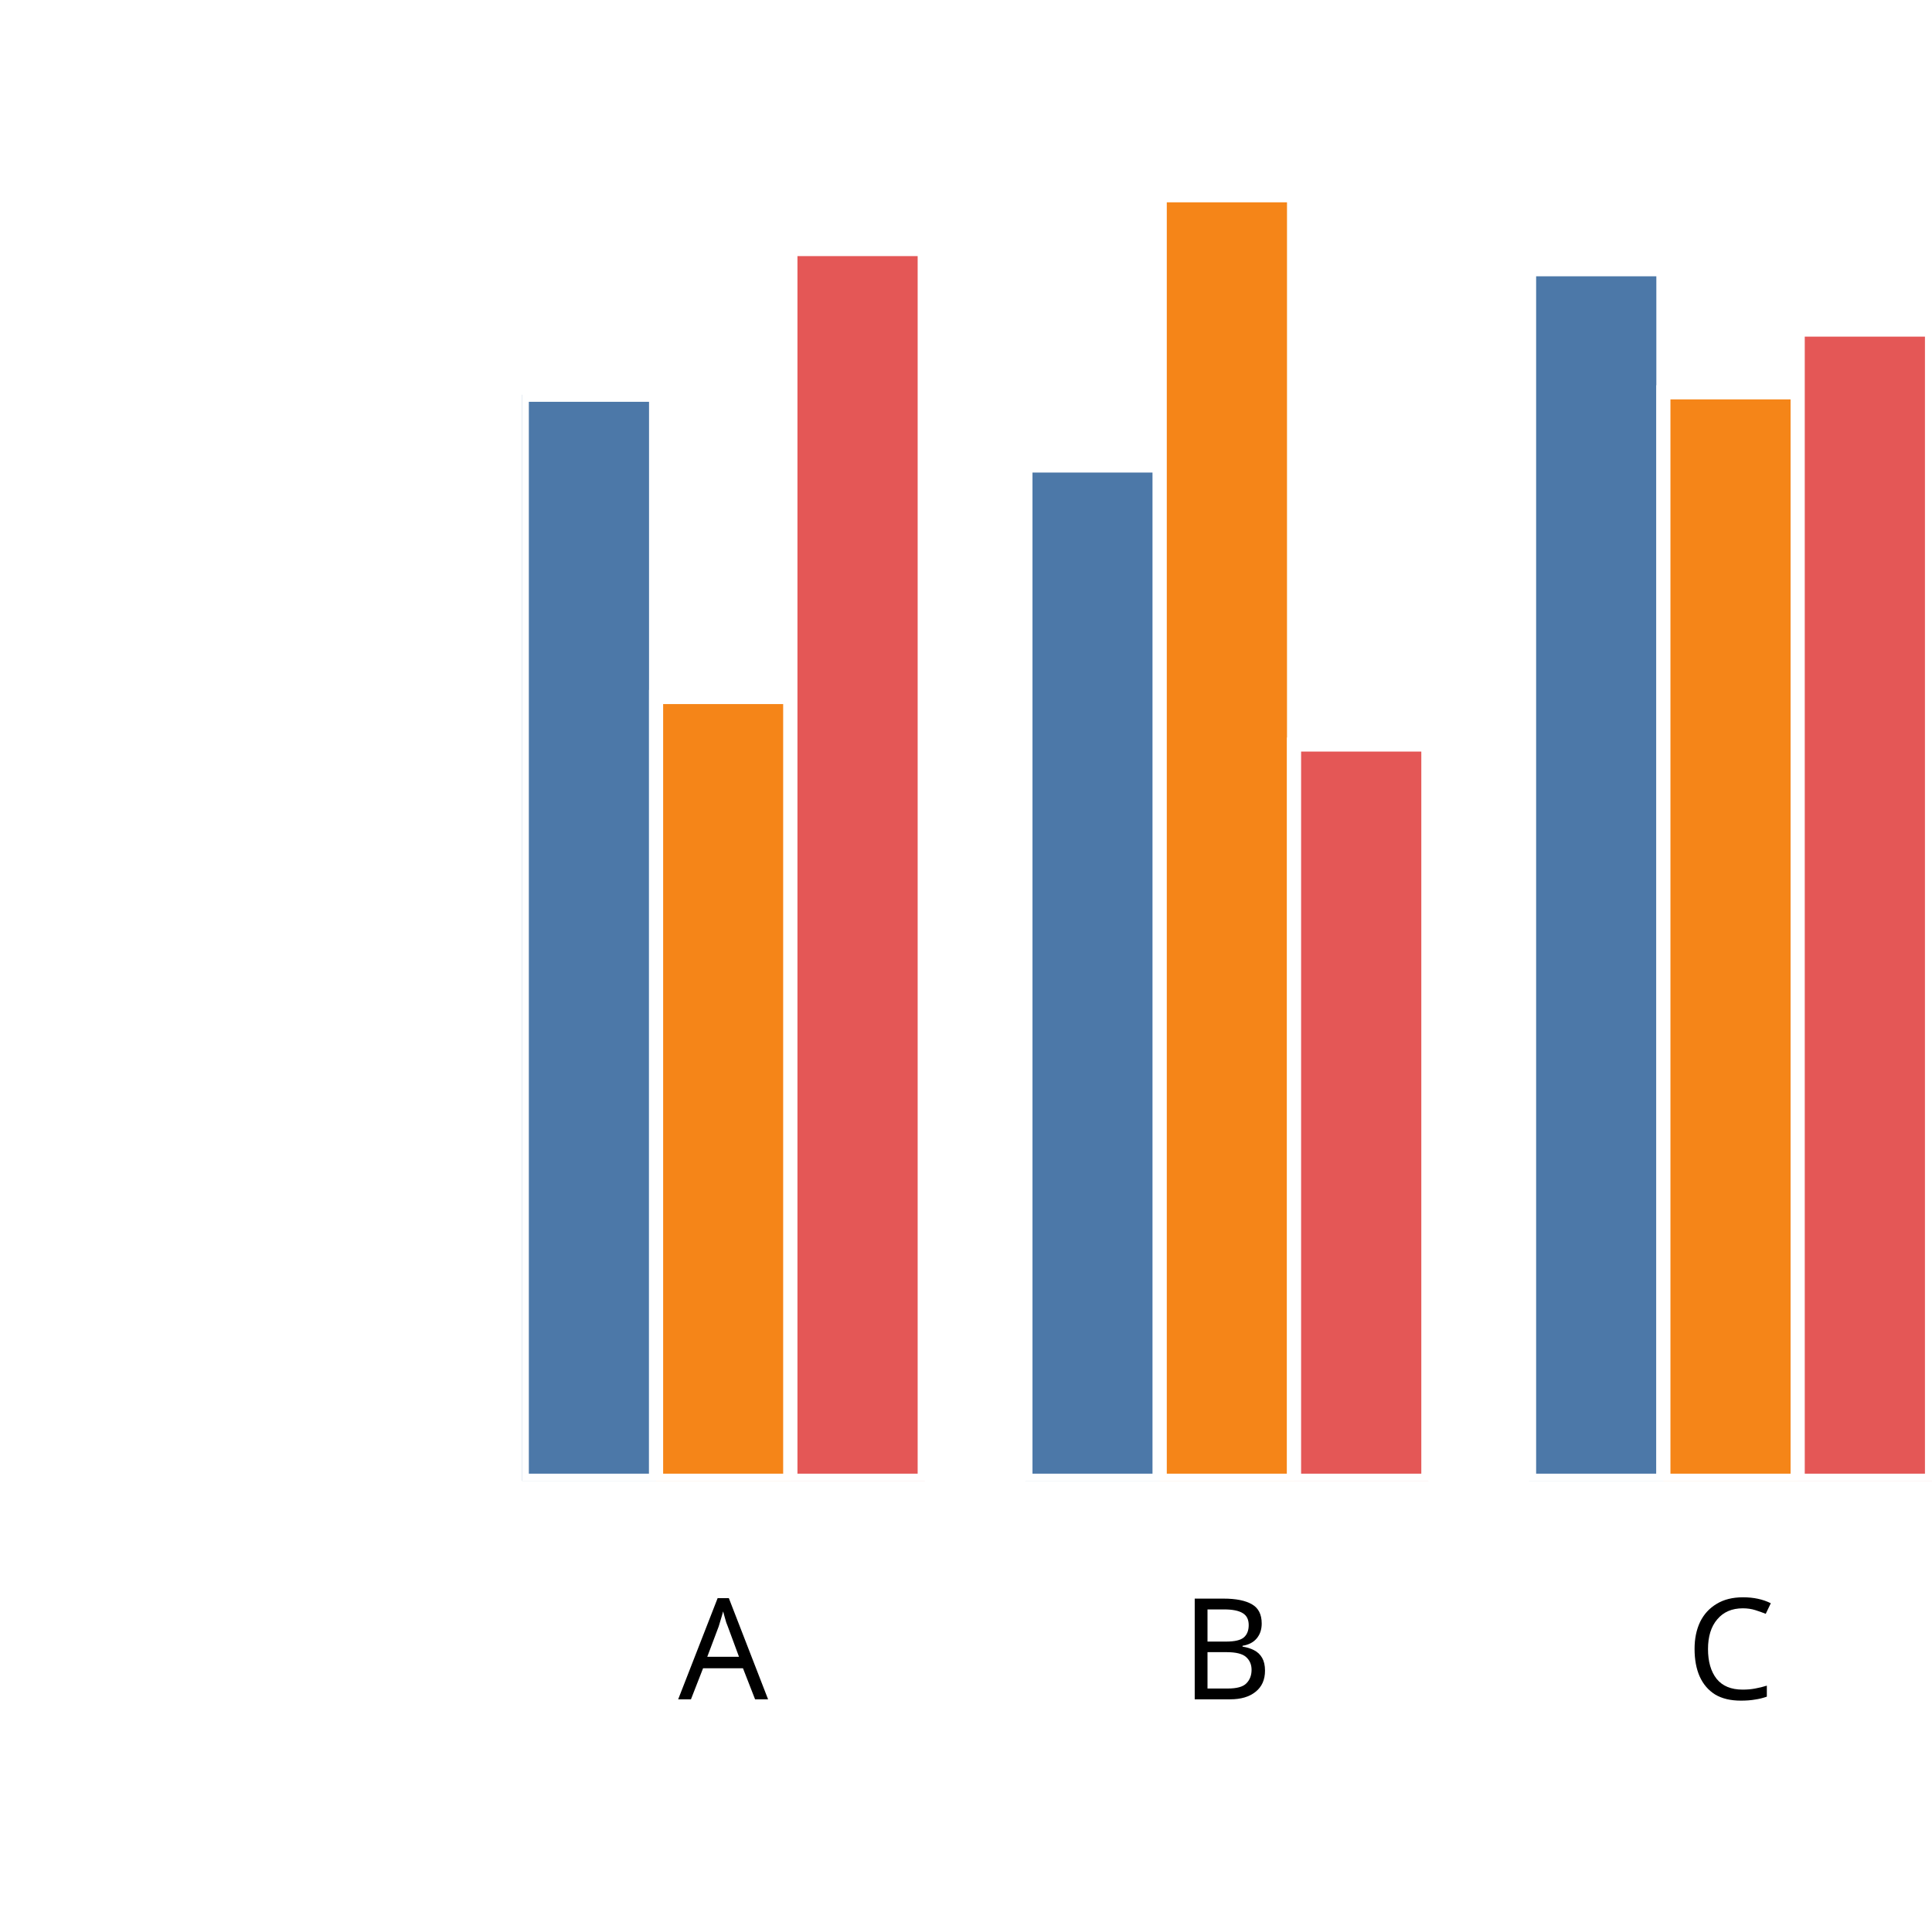
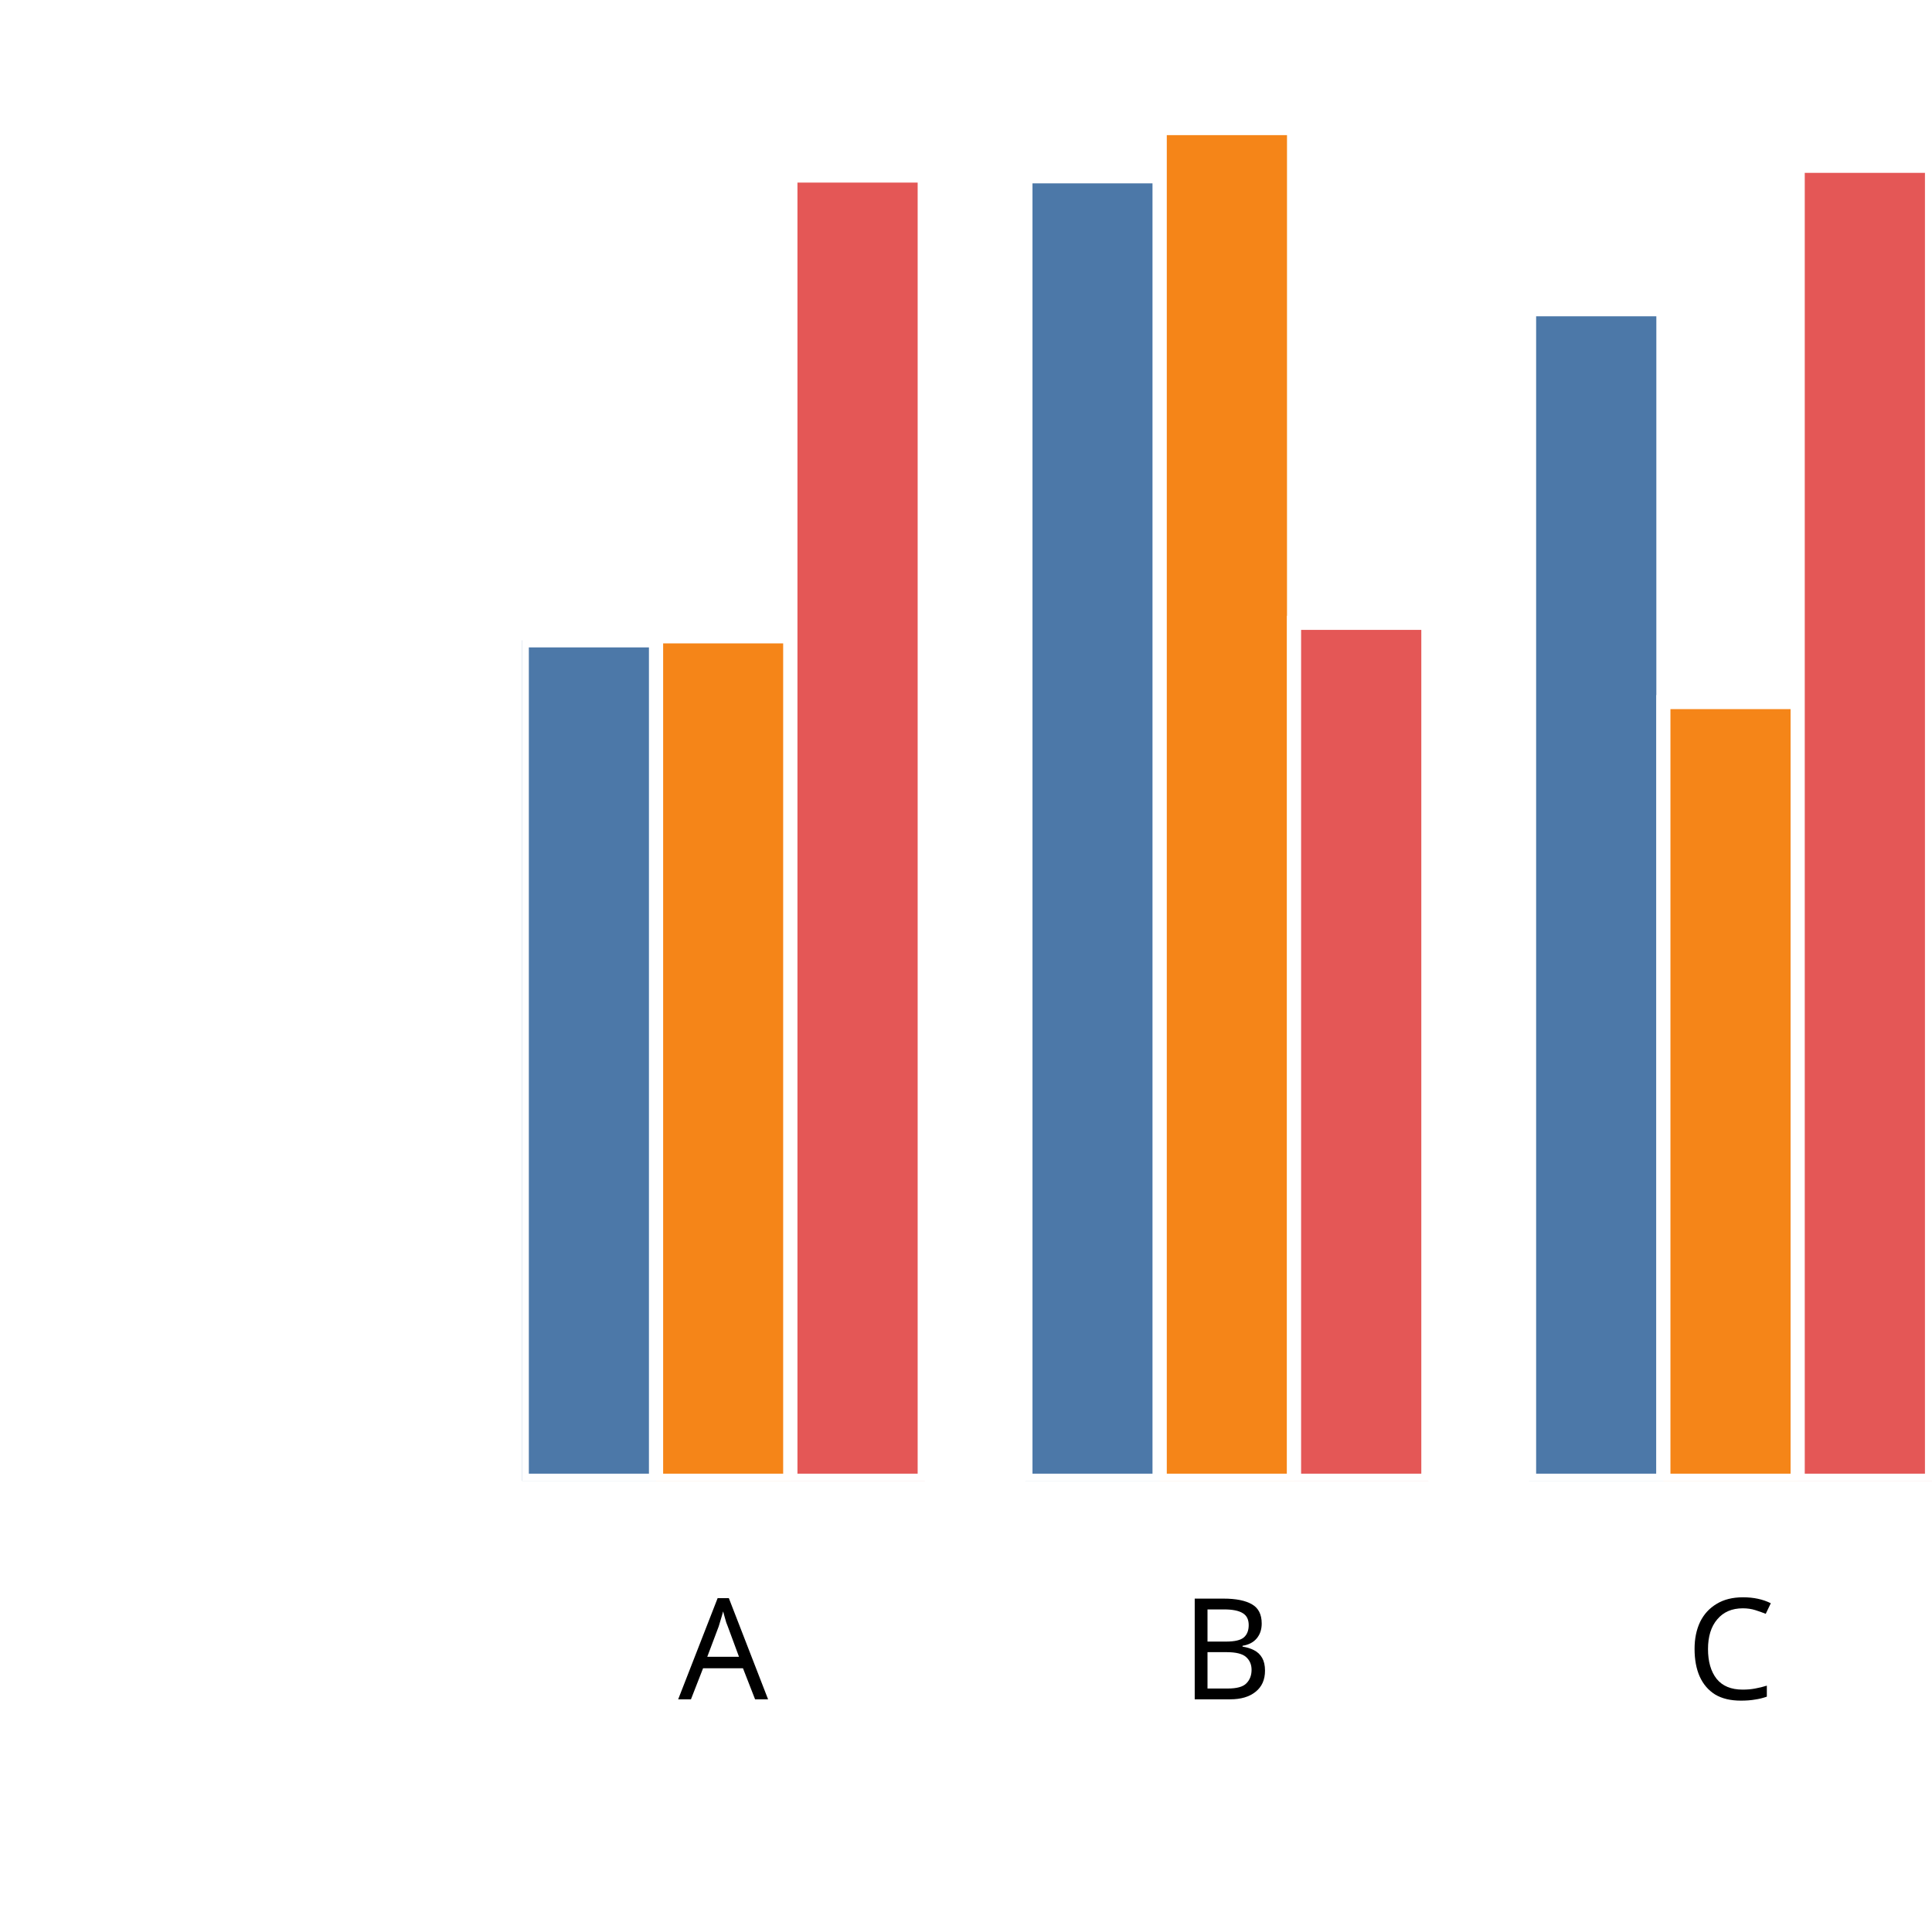
<svg xmlns="http://www.w3.org/2000/svg" version="1.1" class="marks" width="137" height="137" viewBox="0 0 137 137">
  <rect width="137" height="137" fill="white" />
  <g fill="none" stroke-miterlimit="10" transform="translate(37,5)">
    <g class="mark-group role-frame root" role="graphics-object" aria-roledescription="group mark container">
      <g transform="translate(0,0)">
        <path class="background" aria-hidden="true" d="M0,0h100v100h-100Z" />
        <g>
          <g class="mark-group role-axis" role="graphics-symbol" aria-roledescription="axis" aria-label="X-axis titled 'x' for a discrete scale with 3 values: A, B, C">
            <g transform="translate(0.5,100.5)">
              <path class="background" aria-hidden="true" d="M0,0h0v0h0Z" pointer-events="none" />
              <g>
                <g class="mark-rule role-axis-tick" pointer-events="none">
                  <line transform="translate(14,0)" x2="0" y2="5" stroke="white" stroke-width="1.01" opacity="1" />
                  <line transform="translate(50,0)" x2="0" y2="5" stroke="white" stroke-width="1.01" opacity="1" />
                  <line transform="translate(85,0)" x2="0" y2="5" stroke="white" stroke-width="1.01" opacity="1" />
                </g>
                <g class="mark-text role-axis-label" pointer-events="none">
                  <text text-anchor="middle" transform="translate(13.78571,15)" font-family="sans-serif" font-size="10px" font-style="normal" font-weight="400" fill="black" opacity="1">A</text>
                  <text text-anchor="middle" transform="translate(49.5,15)" font-family="sans-serif" font-size="10px" font-style="normal" font-weight="400" fill="black" opacity="1">B</text>
                  <text text-anchor="middle" transform="translate(85.21429,15)" font-family="sans-serif" font-size="10px" font-style="normal" font-weight="400" fill="black" opacity="1">C</text>
                </g>
                <g class="mark-text role-axis-title" pointer-events="none">
                  <text text-anchor="middle" transform="translate(50,30)" font-family="sans-serif" font-size="11px" font-style="normal" font-weight="400" fill="white" opacity="1">x</text>
                </g>
              </g>
              <path class="foreground" aria-hidden="true" d="" pointer-events="none" display="none" />
            </g>
          </g>
          <g class="mark-group role-axis" role="graphics-symbol" aria-roledescription="axis" aria-label="Y-axis titled 'sum of y' for a linear scale with values from 0.0 to 2.0">
            <g transform="translate(0.5,0.5)">
              <path class="background" aria-hidden="true" d="M0,0h0v0h0Z" pointer-events="none" />
              <g>
                <g class="mark-rule role-axis-tick" pointer-events="none">
                  <line transform="translate(0,100)" x2="-5" y2="0" stroke="white" stroke-width="1.01" opacity="1" />
                  <line transform="translate(0,75)" x2="-5" y2="0" stroke="white" stroke-width="1.01" opacity="1" />
                  <line transform="translate(0,50)" x2="-5" y2="0" stroke="white" stroke-width="1.01" opacity="1" />
                  <line transform="translate(0,25)" x2="-5" y2="0" stroke="white" stroke-width="1.01" opacity="1" />
                  <line transform="translate(0,0)" x2="-5" y2="0" stroke="white" stroke-width="1.01" opacity="1" />
                </g>
                <g class="mark-text role-axis-label" pointer-events="none">
                  <text text-anchor="end" transform="translate(-7,103)" font-family="sans-serif" font-size="10px" font-style="normal" font-weight="400" fill="white" opacity="1">0.0</text>
                  <text text-anchor="end" transform="translate(-7,78)" font-family="sans-serif" font-size="10px" font-style="normal" font-weight="400" fill="white" opacity="1">0.5</text>
                  <text text-anchor="end" transform="translate(-7,53)" font-family="sans-serif" font-size="10px" font-style="normal" font-weight="400" fill="white" opacity="1">1.0</text>
                  <text text-anchor="end" transform="translate(-7,28)" font-family="sans-serif" font-size="10px" font-style="normal" font-weight="400" fill="white" opacity="1">1.5</text>
                  <text text-anchor="end" transform="translate(-7,3)" font-family="sans-serif" font-size="10px" font-style="normal" font-weight="400" fill="white" opacity="1">2.0</text>
                </g>
                <g class="mark-text role-axis-title" pointer-events="none">
                  <text text-anchor="middle" transform="translate(-26,50) rotate(-90) translate(0,-2)" font-family="sans-serif" font-size="11px" font-style="normal" font-weight="400" fill="white" opacity="1">sum of y</text>
                </g>
              </g>
              <path class="foreground" aria-hidden="true" d="" pointer-events="none" display="none" />
            </g>
          </g>
          <g class="mark-group role-scope" clip-path="url(#clip1)" role="graphics-object" aria-roledescription="group mark container">
            <g transform="translate(0,0)">
              <path class="background" aria-hidden="true" d="M0,0h0v0h0Z" />
              <g>
                <g class="mark-rect role-mark" role="graphics-symbol" aria-roledescription="rect mark container">
-                   <path d="M1.7763568394002505e-15,22.992h9.524v77.008h-9.524Z" fill="#4c78a8" stroke="white" stroke-width="1" opacity="1" />
-                   <path d="M9.524,44.427h9.524v55.573h-9.524Z" fill="#f58518" stroke="white" stroke-width="1" opacity="1" />
-                   <path d="M19.048,12.661h9.524v87.339h-9.524Z" fill="#e45756" stroke="white" stroke-width="1" opacity="1" />
+                   <path d="M1.7763568394002505e-15,40.409h9.524v59.591h-9.524Z" fill="#4c78a8" stroke="white" stroke-width="1" opacity="1" />
+                   <path d="M9.524,40.124h9.524v59.876h-9.524Z" fill="#f58518" stroke="white" stroke-width="1" opacity="1" />
+                   <path d="M19.048,7.447h9.524v92.553h-9.524Z" fill="#e45756" stroke="white" stroke-width="1" opacity="1" />
                </g>
              </g>
              <path class="foreground" aria-hidden="true" d="" display="none" />
            </g>
            <g transform="translate(35.71429,0)">
              <path class="background" aria-hidden="true" d="M0,0h0v0h0Z" />
              <g>
                <g class="mark-rect role-mark" role="graphics-symbol" aria-roledescription="rect mark container">
-                   <path d="M1.7763568394002505e-15,28.007h9.524v71.993h-9.524Z" fill="#4c78a8" stroke="white" stroke-width="1" opacity="1" />
-                   <path d="M9.524,8.847h9.524v91.153h-9.524Z" fill="#f58518" stroke="white" stroke-width="1" opacity="1" />
-                   <path d="M19.048,47.796h9.524v52.204h-9.524Z" fill="#e45756" stroke="white" stroke-width="1" opacity="1" />
+                   <path d="M1.7763568394002505e-15,7.503h9.524v92.497h-9.524Z" fill="#4c78a8" stroke="white" stroke-width="1" opacity="1" />
+                   <path d="M9.524,4.084h9.524v95.916h-9.524Z" fill="#f58518" stroke="white" stroke-width="1" opacity="1" />
+                   <path d="M19.048,39.164h9.524v60.836h-9.524Z" fill="#e45756" stroke="white" stroke-width="1" opacity="1" />
                </g>
              </g>
              <path class="foreground" aria-hidden="true" d="" display="none" />
            </g>
            <g transform="translate(71.42857,0)">
              <path class="background" aria-hidden="true" d="M0,0h0v0h0Z" />
              <g>
                <g class="mark-rect role-mark" role="graphics-symbol" aria-roledescription="rect mark container">
-                   <path d="M1.7763568394002505e-15,14.093h9.524v85.907h-9.524Z" fill="#4c78a8" stroke="white" stroke-width="1" opacity="1" />
-                   <path d="M9.524,22.821h9.524v77.179h-9.524Z" fill="#f58518" stroke="white" stroke-width="1" opacity="1" />
-                   <path d="M19.048,18.371h9.524v81.629h-9.524Z" fill="#e45756" stroke="white" stroke-width="1" opacity="1" />
+                   <path d="M1.7763568394002505e-15,16.927h9.524v83.073h-9.524Z" fill="#4c78a8" stroke="white" stroke-width="1" opacity="1" />
+                   <path d="M9.524,44.786h9.524v55.214h-9.524Z" fill="#f58518" stroke="white" stroke-width="1" opacity="1" />
+                   <path d="M19.048,6.758h9.524v93.242h-9.524Z" fill="#e45756" stroke="white" stroke-width="1" opacity="1" />
                </g>
              </g>
              <path class="foreground" aria-hidden="true" d="" display="none" />
            </g>
          </g>
        </g>
        <path class="foreground" aria-hidden="true" d="" display="none" />
      </g>
    </g>
  </g>
  <defs>
    <clipPath id="clip1">
      <rect x="0" y="0" width="100" height="100" />
    </clipPath>
  </defs>
</svg>
